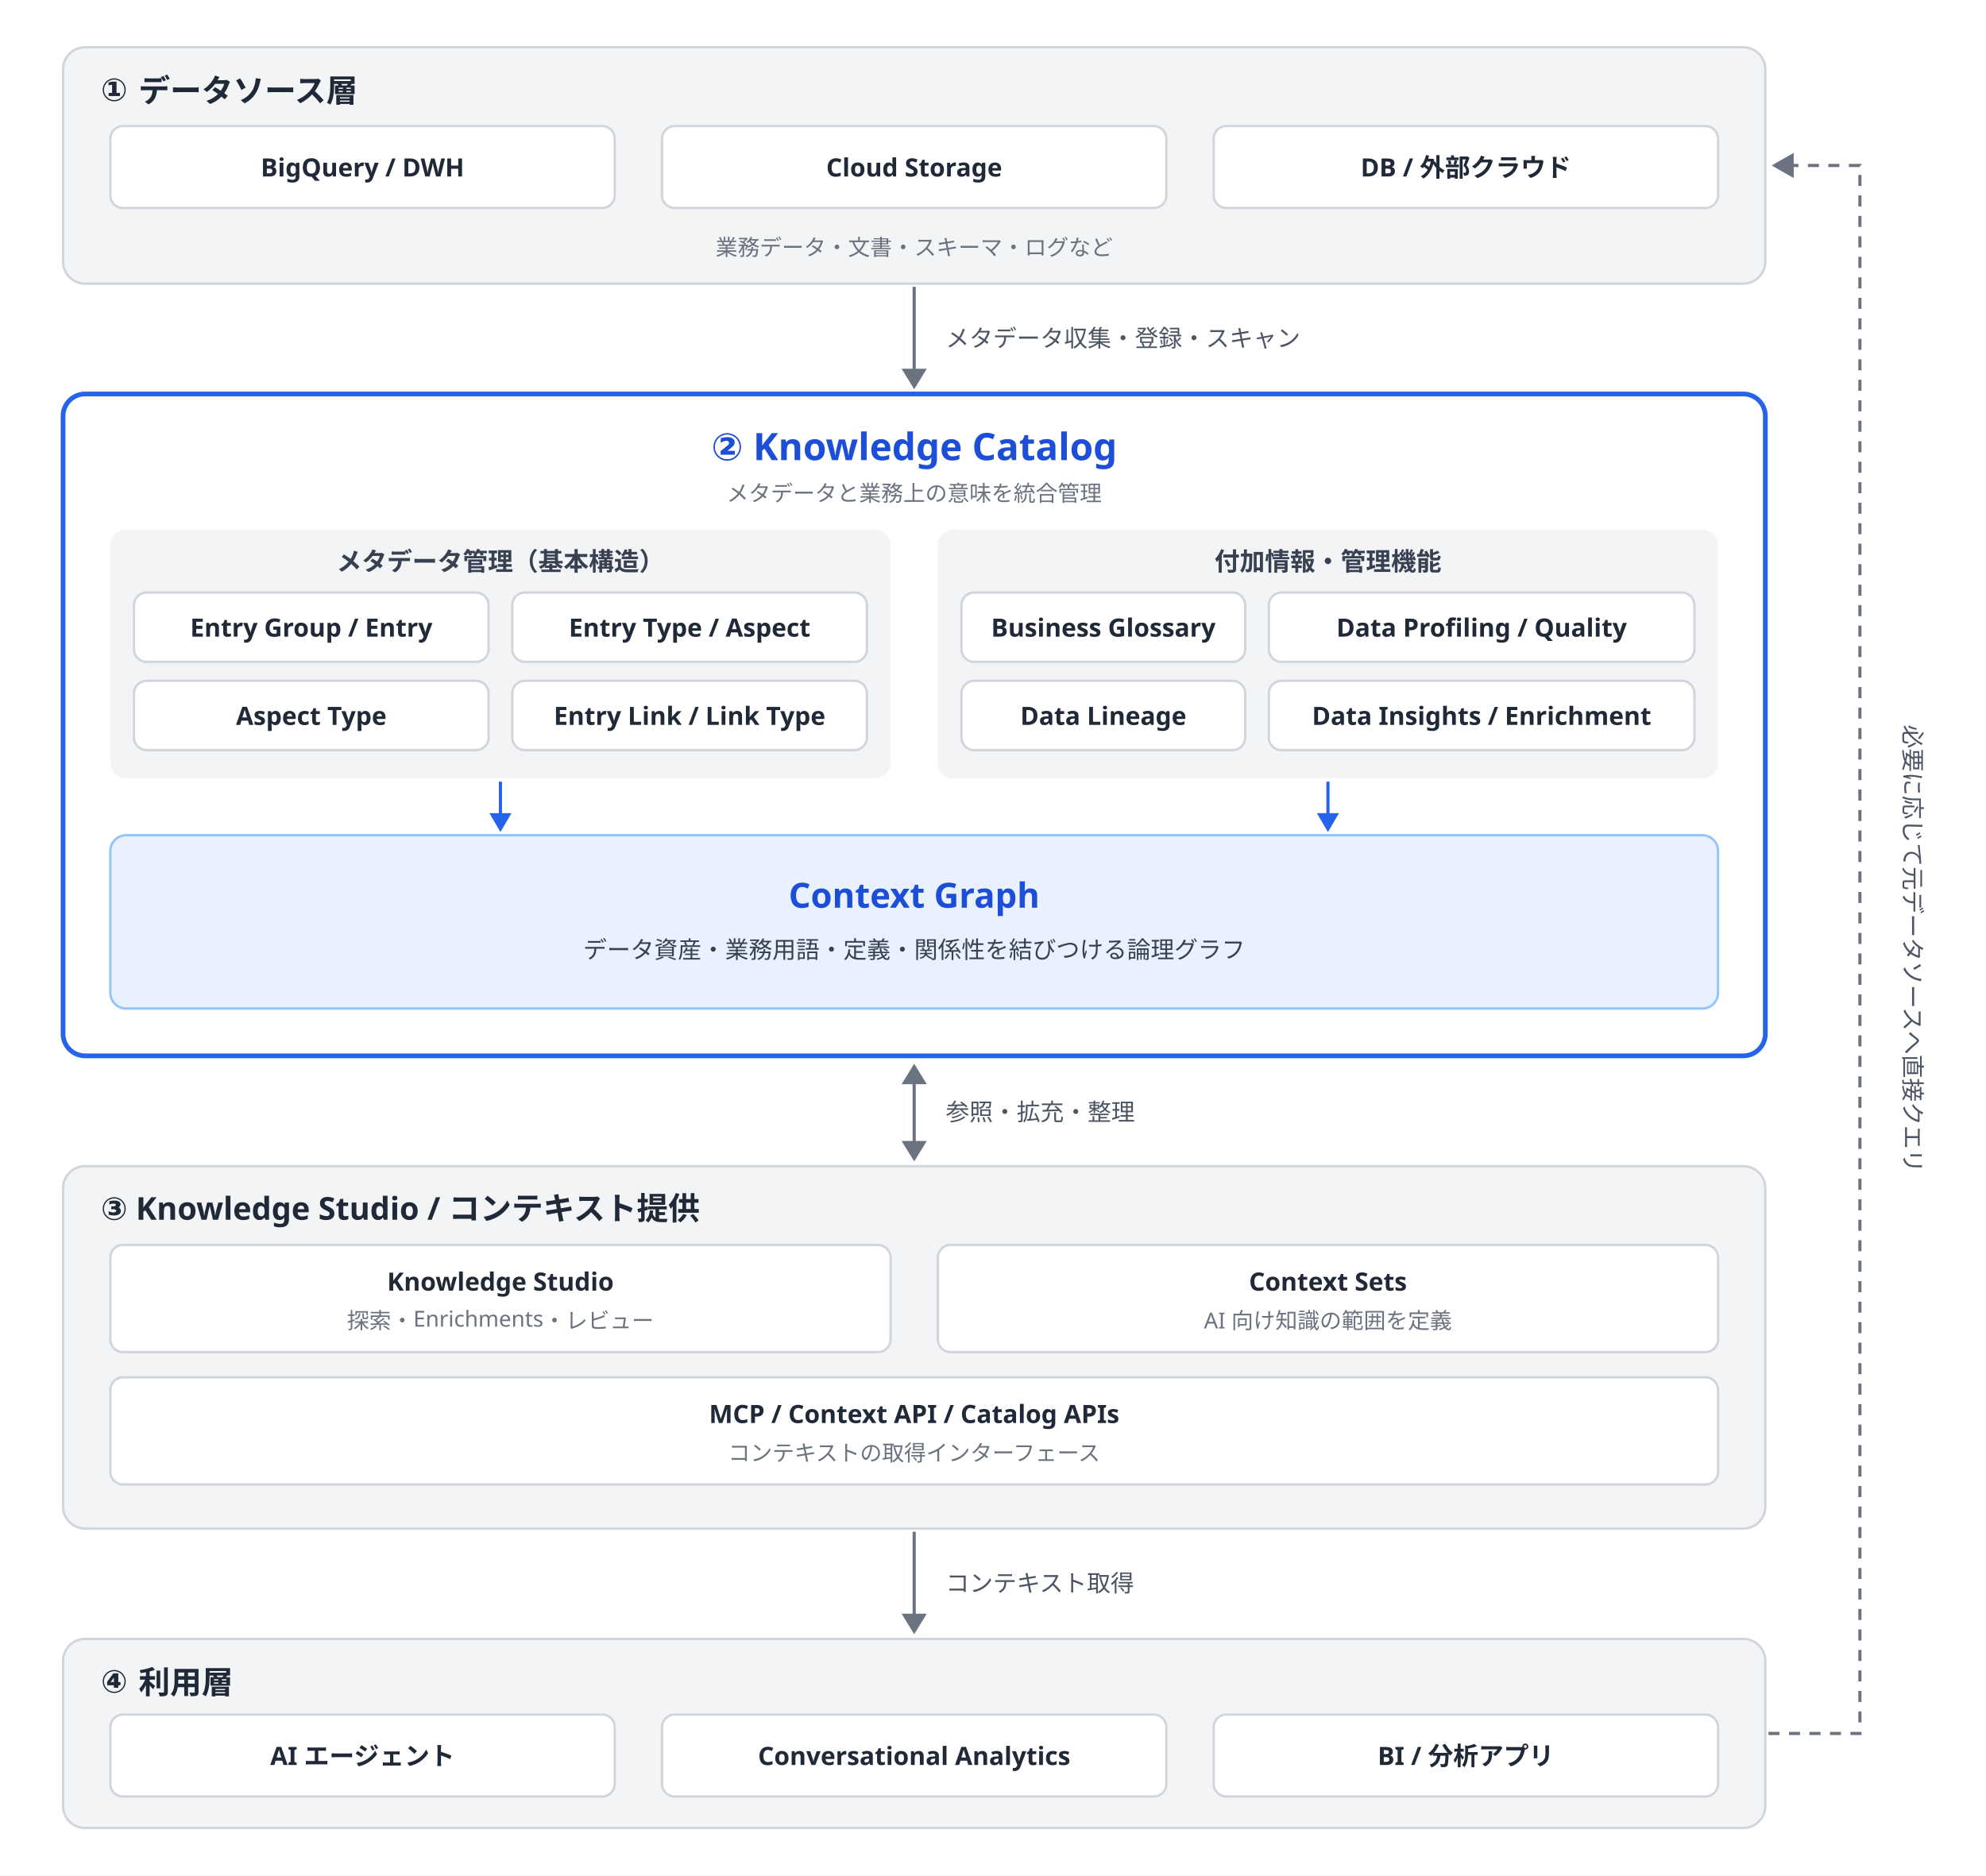
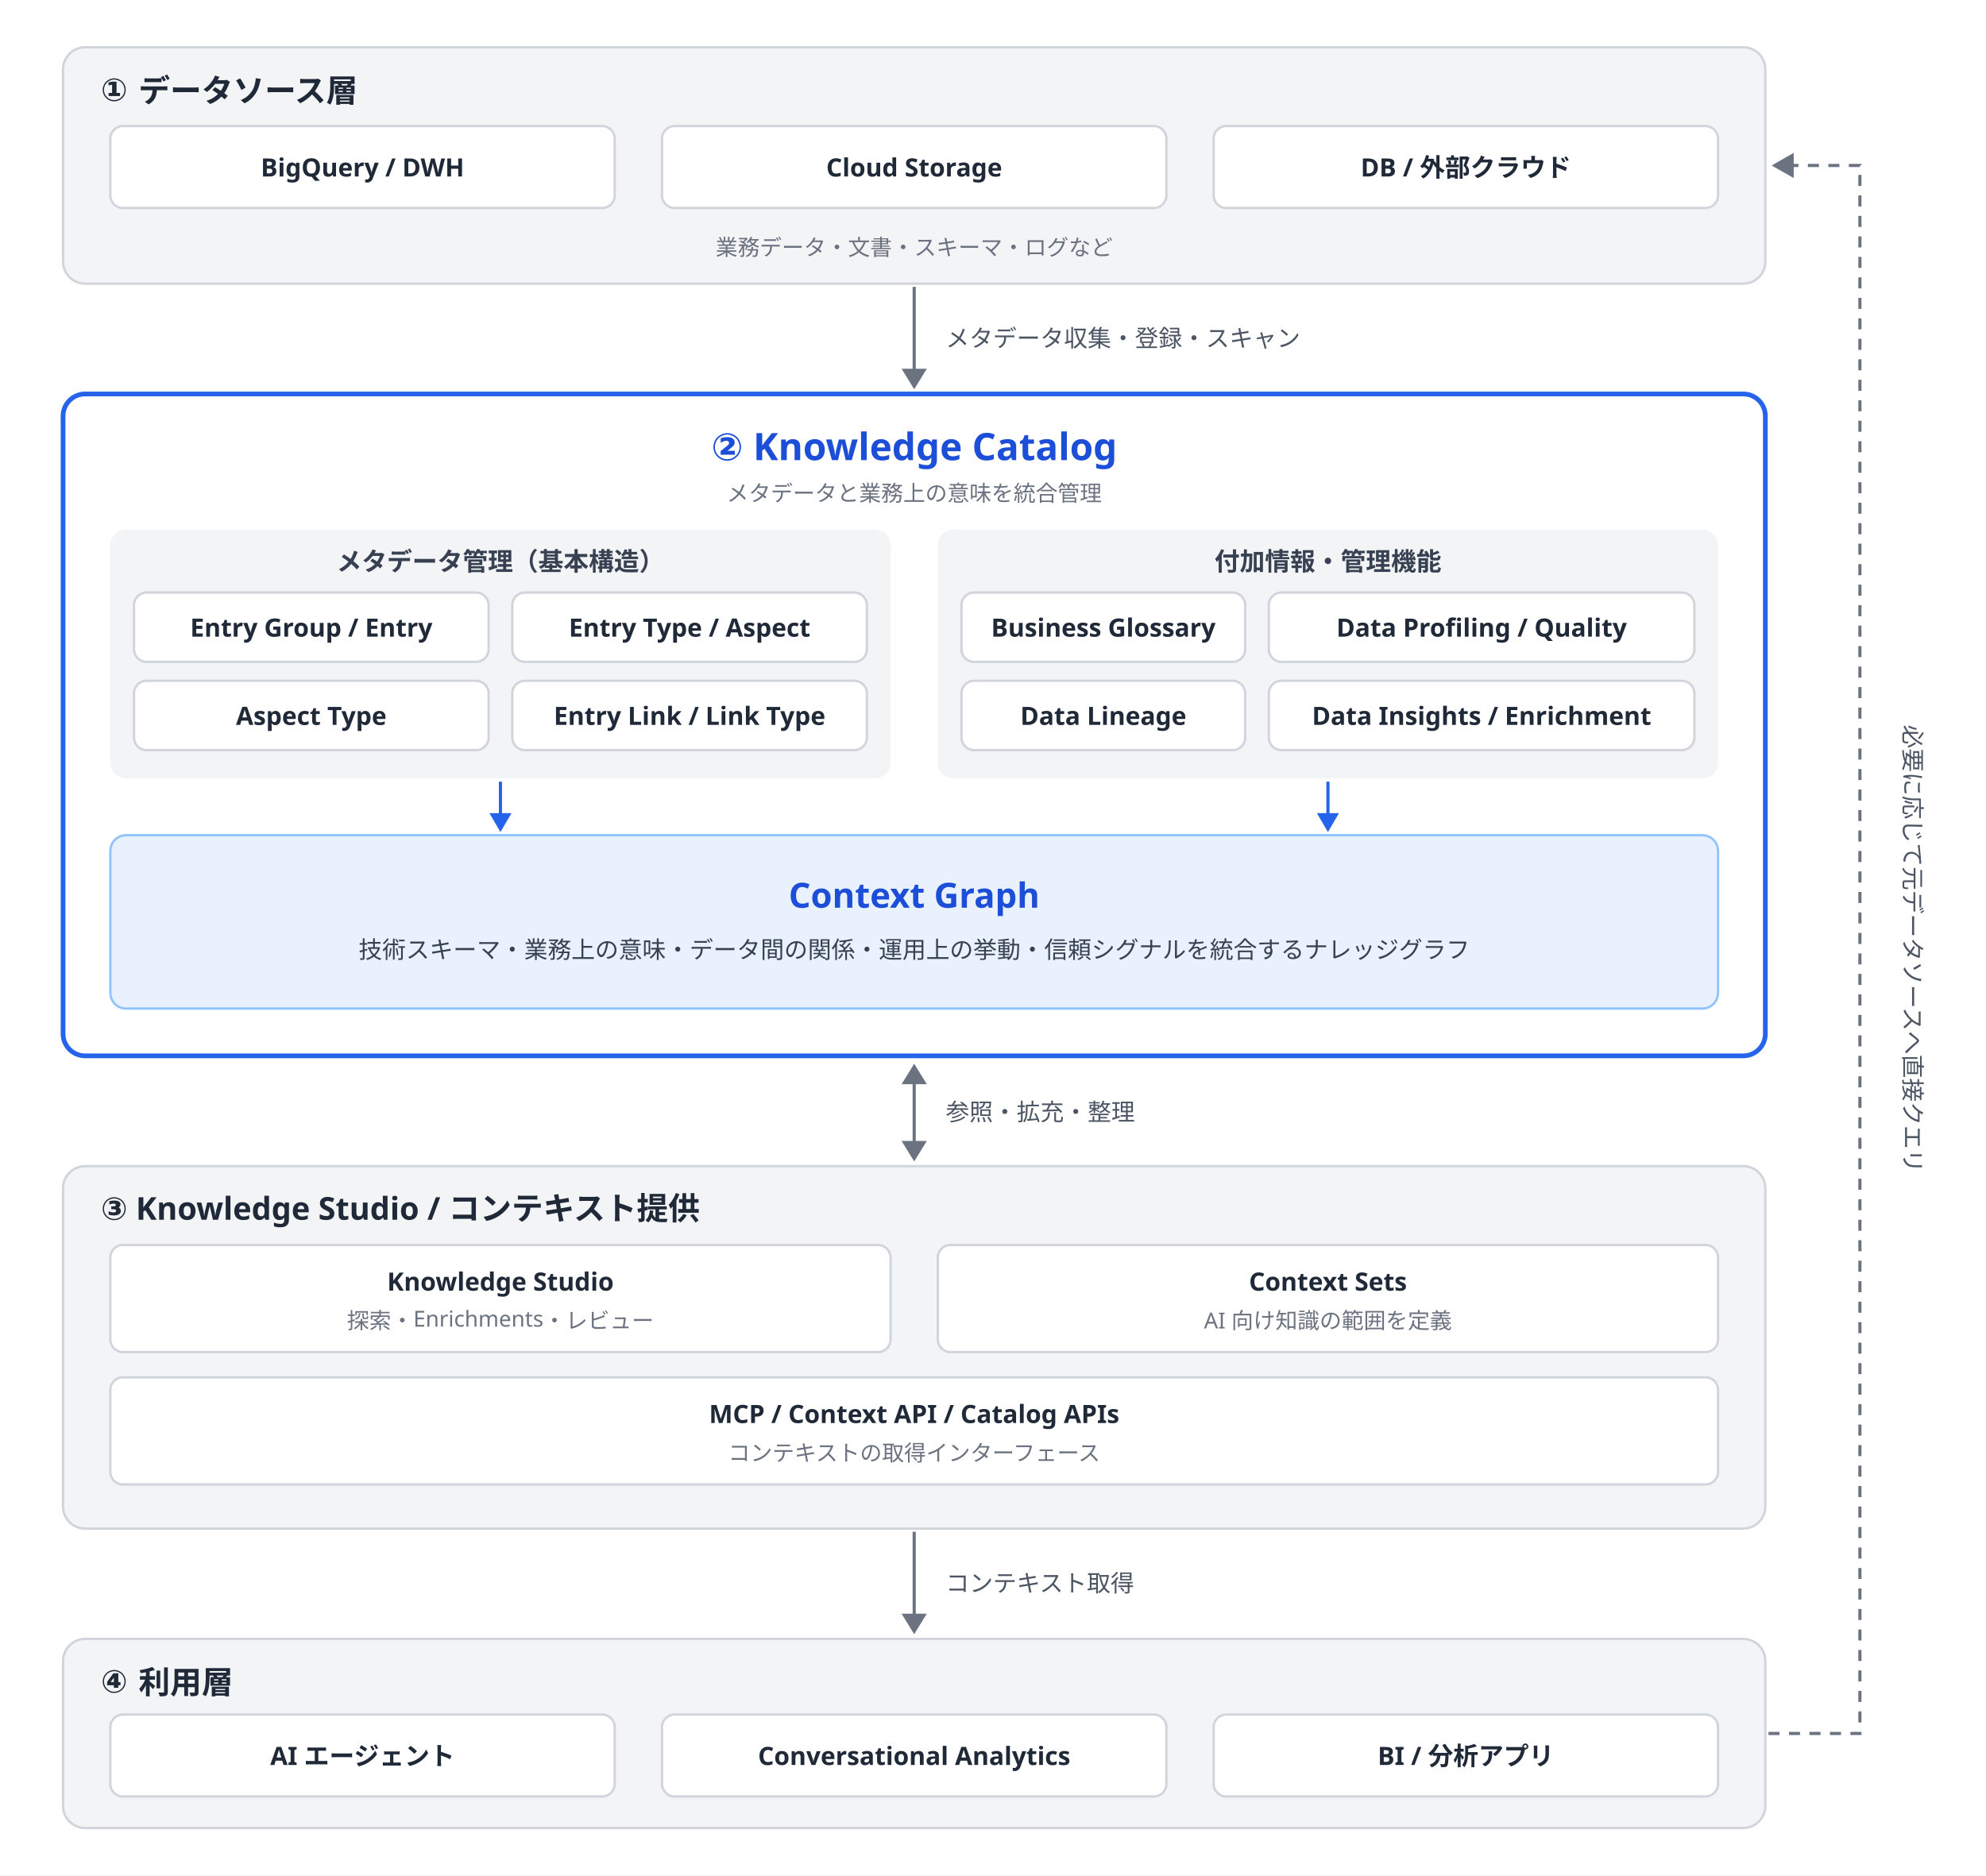
<svg xmlns="http://www.w3.org/2000/svg" width="1260" height="1190" viewBox="0 0 1260 1190" font-family="'BIZ UDPGothic', 'Noto Sans JP', 'Yu Gothic', 'Meiryo', sans-serif">
  <defs>
    <style>
      .band { fill: #f3f4f6; stroke: #d1d5db; stroke-width: 1.5; }
      .box { fill: #ffffff; stroke: #d1d5db; stroke-width: 1.5; }
      .group { fill: #f3f4f6; stroke: none; }
      .layer { font-size: 20px; font-weight: bold; fill: #1f2937; }
      .name { font-size: 16px; font-weight: bold; fill: #1f2937; text-anchor: middle; }
      .head { font-size: 16px; font-weight: bold; fill: #374151; text-anchor: middle; }
      .note { font-size: 14px; fill: #6b7280; text-anchor: middle; }
      .flow { font-size: 15px; fill: #4b5563; }
      .line { stroke: #6b7280; stroke-width: 2; fill: none; }
    </style>
  </defs>
  <rect width="1260" height="1190" fill="#ffffff" />
  <rect class="band" x="40" y="30" width="1080" height="150" rx="14" />
  <text class="layer" x="64" y="64">① データソース層</text>
  <rect class="box" x="70" y="80" width="320" height="52" rx="8" />
  <text class="name" x="230" y="112">BigQuery / DWH</text>
  <rect class="box" x="420" y="80" width="320" height="52" rx="8" />
  <text class="name" x="580" y="112">Cloud Storage</text>
  <rect class="box" x="770" y="80" width="320" height="52" rx="8" />
  <text class="name" x="930" y="112">DB / 外部クラウド</text>
  <text class="note" x="580" y="162">業務データ・文書・スキーマ・ログなど</text>
  <line class="line" x1="580" y1="182" x2="580" y2="236" />
  <polygon points="572,234 588,234 580,247" fill="#6b7280" />
  <text class="flow" x="600" y="220">メタデータ収集・登録・スキャン</text>
  <rect x="40" y="250" width="1080" height="420" rx="14" fill="#ffffff" stroke="#2563eb" stroke-width="3" />
  <text x="580" y="292" font-size="24" font-weight="bold" fill="#1d4ed8" text-anchor="middle">② Knowledge Catalog</text>
  <text class="note" x="580" y="318">メタデータと業務上の意味を統合管理</text>
  <rect class="group" x="70" y="336" width="495" height="158" rx="10" />
  <text class="head" x="317.5" y="362">メタデータ管理（基本構造）</text>
  <rect class="box" x="85" y="376" width="225" height="44" rx="8" />
  <text class="name" x="197.5" y="404">Entry Group / Entry</text>
  <rect class="box" x="325" y="376" width="225" height="44" rx="8" />
  <text class="name" x="437.5" y="404">Entry Type / Aspect</text>
  <rect class="box" x="85" y="432" width="225" height="44" rx="8" />
  <text class="name" x="197.5" y="460">Aspect Type</text>
  <rect class="box" x="325" y="432" width="225" height="44" rx="8" />
  <text class="name" x="437.5" y="460">Entry Link / Link Type</text>
  <rect class="group" x="595" y="336" width="495" height="158" rx="10" />
  <text class="head" x="842.5" y="362">付加情報・管理機能</text>
  <rect class="box" x="610" y="376" width="180" height="44" rx="8" />
  <text class="name" x="700" y="404">Business Glossary</text>
  <rect class="box" x="805" y="376" width="270" height="44" rx="8" />
  <text class="name" x="940" y="404">Data Profiling / Quality</text>
  <rect class="box" x="610" y="432" width="180" height="44" rx="8" />
  <text class="name" x="700" y="460">Data Lineage</text>
  <rect class="box" x="805" y="432" width="270" height="44" rx="8" />
  <text class="name" x="940" y="460">Data Insights / Enrichment</text>
  <line x1="317.5" y1="496" x2="317.5" y2="518" stroke="#2563eb" stroke-width="2" />
  <polygon points="310.5,516 324.5,516 317.5,528" fill="#2563eb" />
  <line x1="842.5" y1="496" x2="842.5" y2="518" stroke="#2563eb" stroke-width="2" />
  <polygon points="835.5,516 849.5,516 842.5,528" fill="#2563eb" />
  <rect x="70" y="530" width="1020" height="110" rx="10" fill="#e8f1fd" stroke="#93c5fd" stroke-width="1.5" />
  <text x="580" y="576" font-size="22" font-weight="bold" fill="#1d4ed8" text-anchor="middle">Context Graph</text>
-   <text x="580" y="608" font-size="15" fill="#374151" text-anchor="middle">データ資産・業務用語・定義・関係性を結びつける論理グラフ</text>
+   <text x="580" y="608" font-size="15" fill="#374151" text-anchor="middle">技術スキーマ・業務上の意味・データ間の関係・運用上の挙動・信頼シグナルを統合するナレッジグラフ</text>
  <line class="line" x1="580" y1="686" x2="580" y2="726" />
  <polygon points="572,688 588,688 580,675" fill="#6b7280" />
  <polygon points="572,724 588,724 580,737" fill="#6b7280" />
  <text class="flow" x="600" y="711">参照・拡充・整理</text>
  <rect class="band" x="40" y="740" width="1080" height="230" rx="14" />
  <text class="layer" x="64" y="774">③ Knowledge Studio / コンテキスト提供</text>
  <rect class="box" x="70" y="790" width="495" height="68" rx="8" />
  <text class="name" x="317.5" y="819">Knowledge Studio</text>
  <text class="note" x="317.5" y="843">探索・Enrichments・レビュー</text>
  <rect class="box" x="595" y="790" width="495" height="68" rx="8" />
  <text class="name" x="842.5" y="819">Context Sets</text>
  <text class="note" x="842.5" y="843">AI 向け知識の範囲を定義</text>
  <rect class="box" x="70" y="874" width="1020" height="68" rx="8" />
  <text class="name" x="580" y="903">MCP / Context API / Catalog APIs</text>
  <text class="note" x="580" y="927">コンテキストの取得インターフェース</text>
  <line class="line" x1="580" y1="972" x2="580" y2="1026" />
  <polygon points="572,1024 588,1024 580,1037" fill="#6b7280" />
  <text class="flow" x="600" y="1010">コンテキスト取得</text>
  <rect class="band" x="40" y="1040" width="1080" height="120" rx="14" />
  <text class="layer" x="64" y="1074">④ 利用層</text>
  <rect class="box" x="70" y="1088" width="320" height="52" rx="8" />
  <text class="name" x="230" y="1120">AI エージェント</text>
  <rect class="box" x="420" y="1088" width="320" height="52" rx="8" />
  <text class="name" x="580" y="1120">Conversational Analytics</text>
  <rect class="box" x="770" y="1088" width="320" height="52" rx="8" />
  <text class="name" x="930" y="1120">BI / 分析アプリ</text>
  <path class="line" d="M1122,1100 H1180 V105 H1136" stroke-dasharray="7 6" />
  <polygon points="1138,97 1138,113 1124,105" fill="#6b7280" />
  <text class="flow" transform="translate(1208,602) rotate(90)" text-anchor="middle">必要に応じて元データソースへ直接クエリ</text>
</svg>
